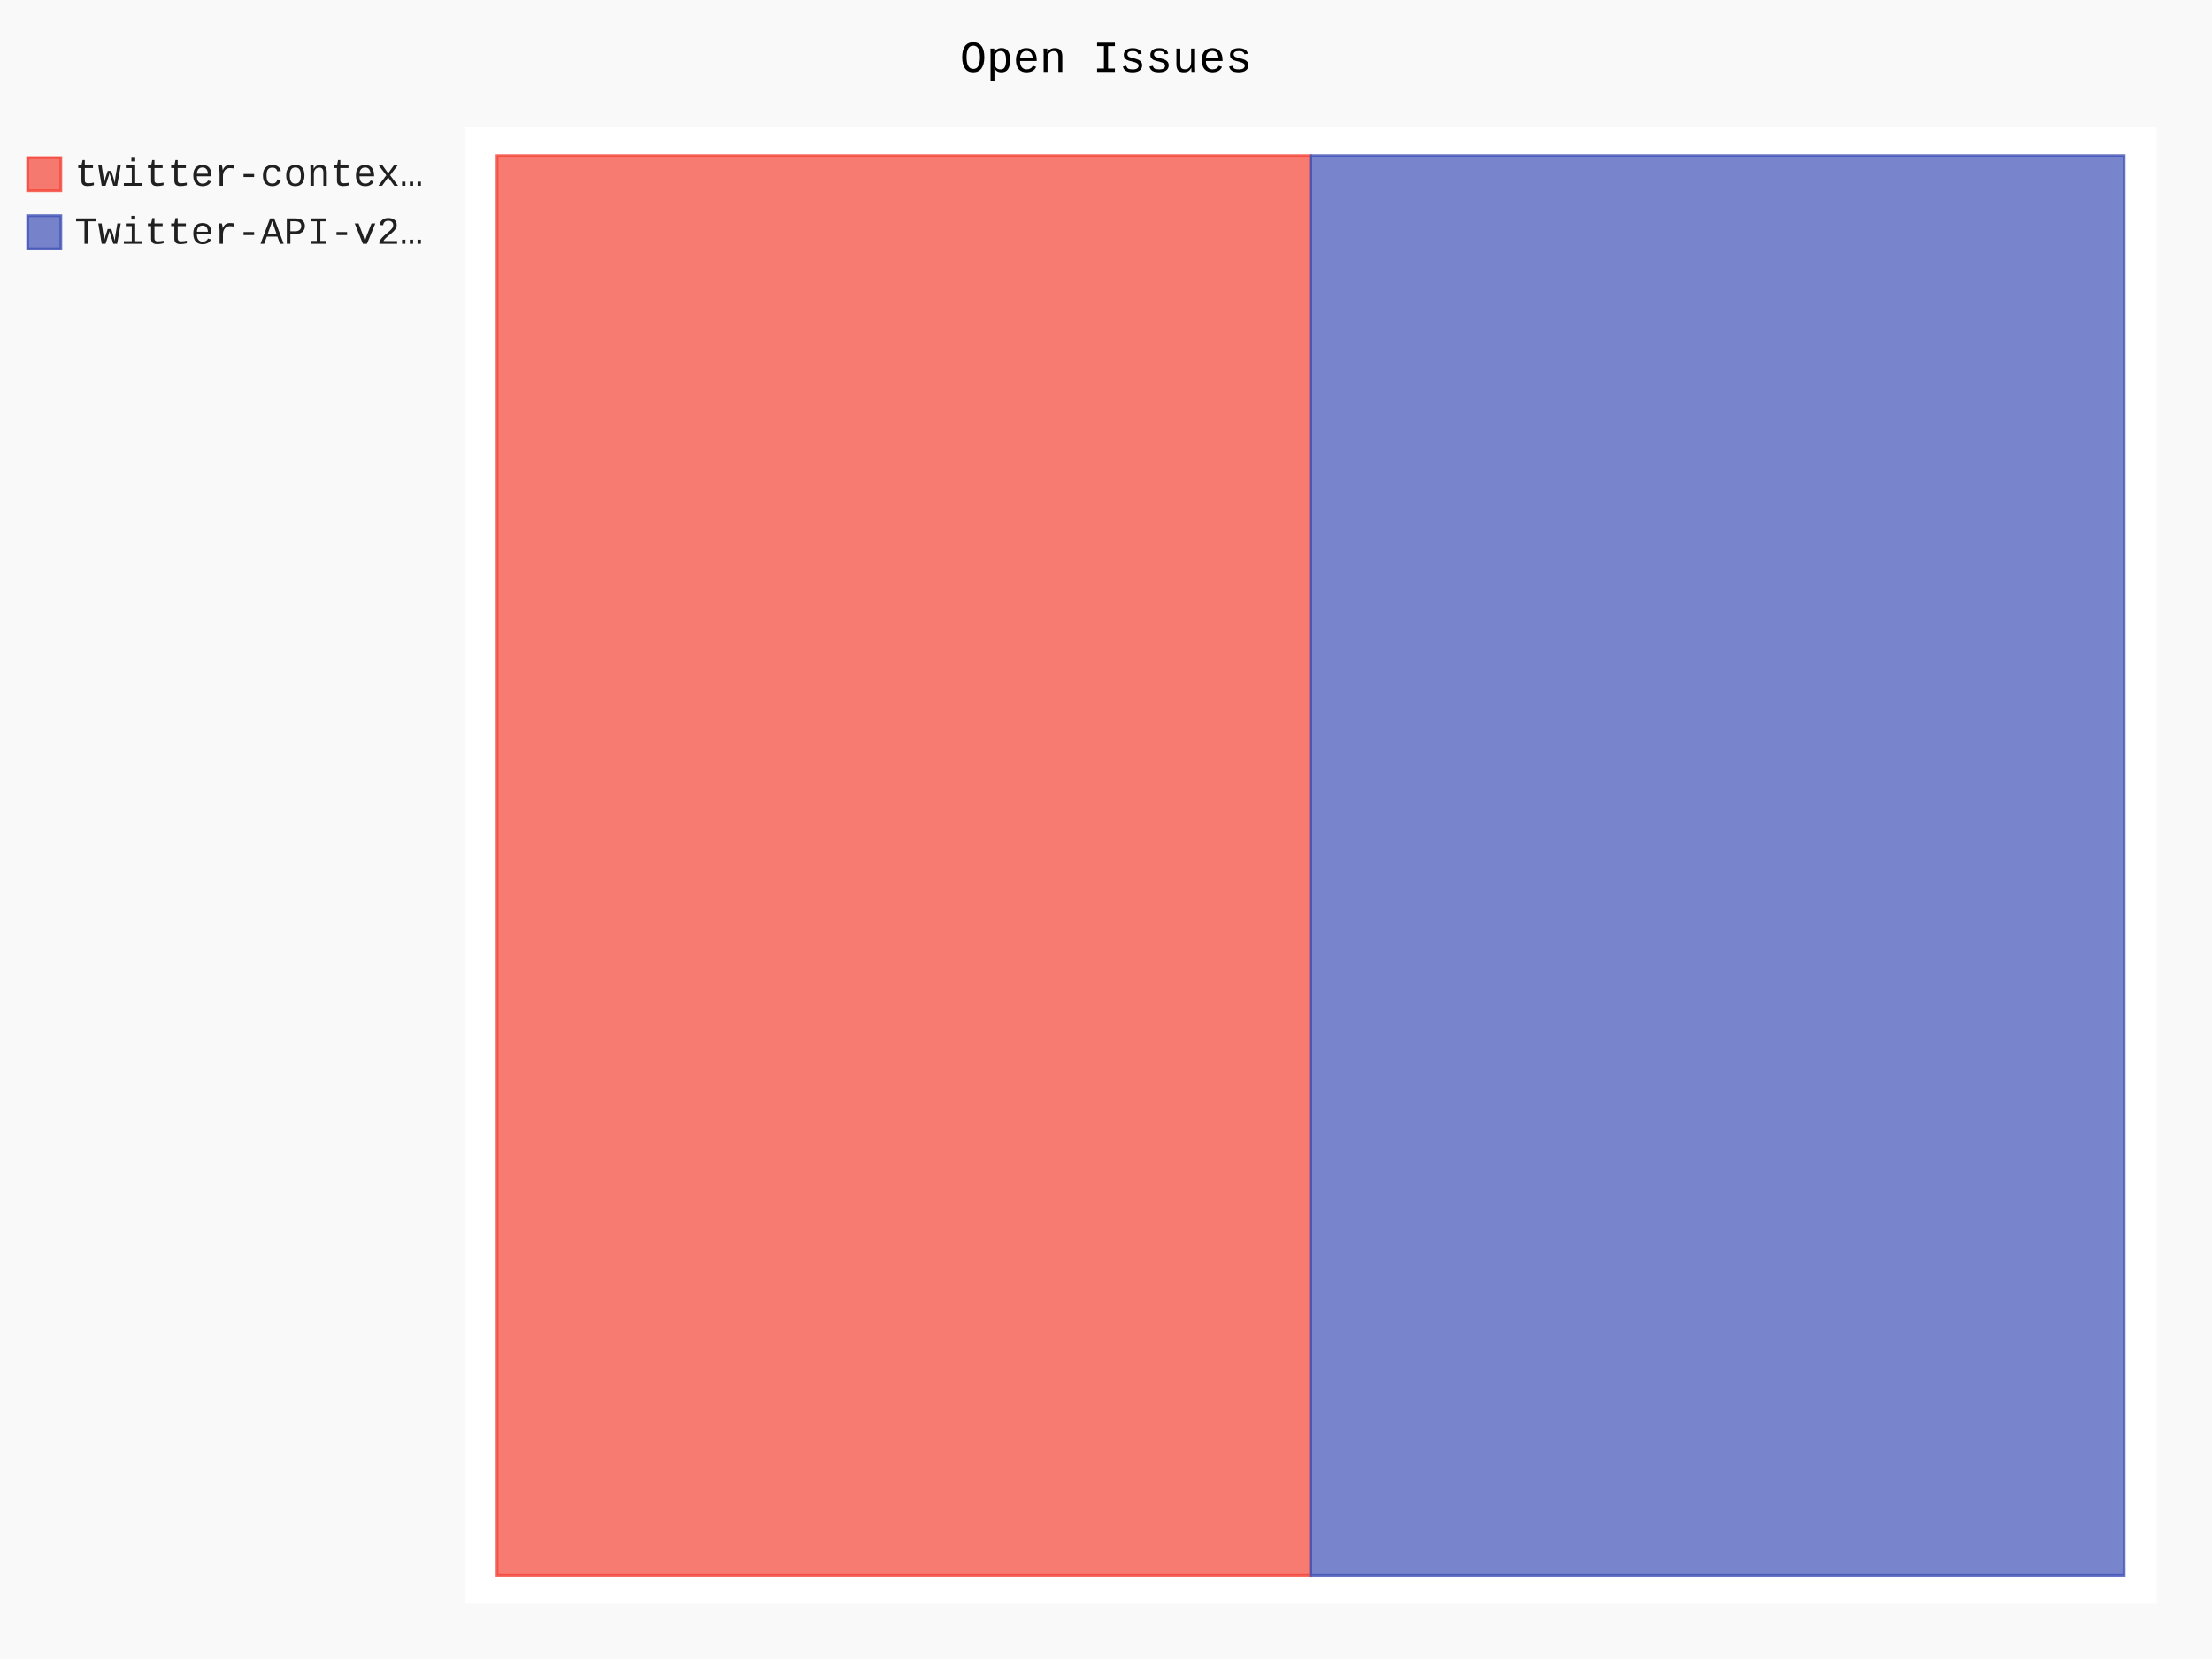
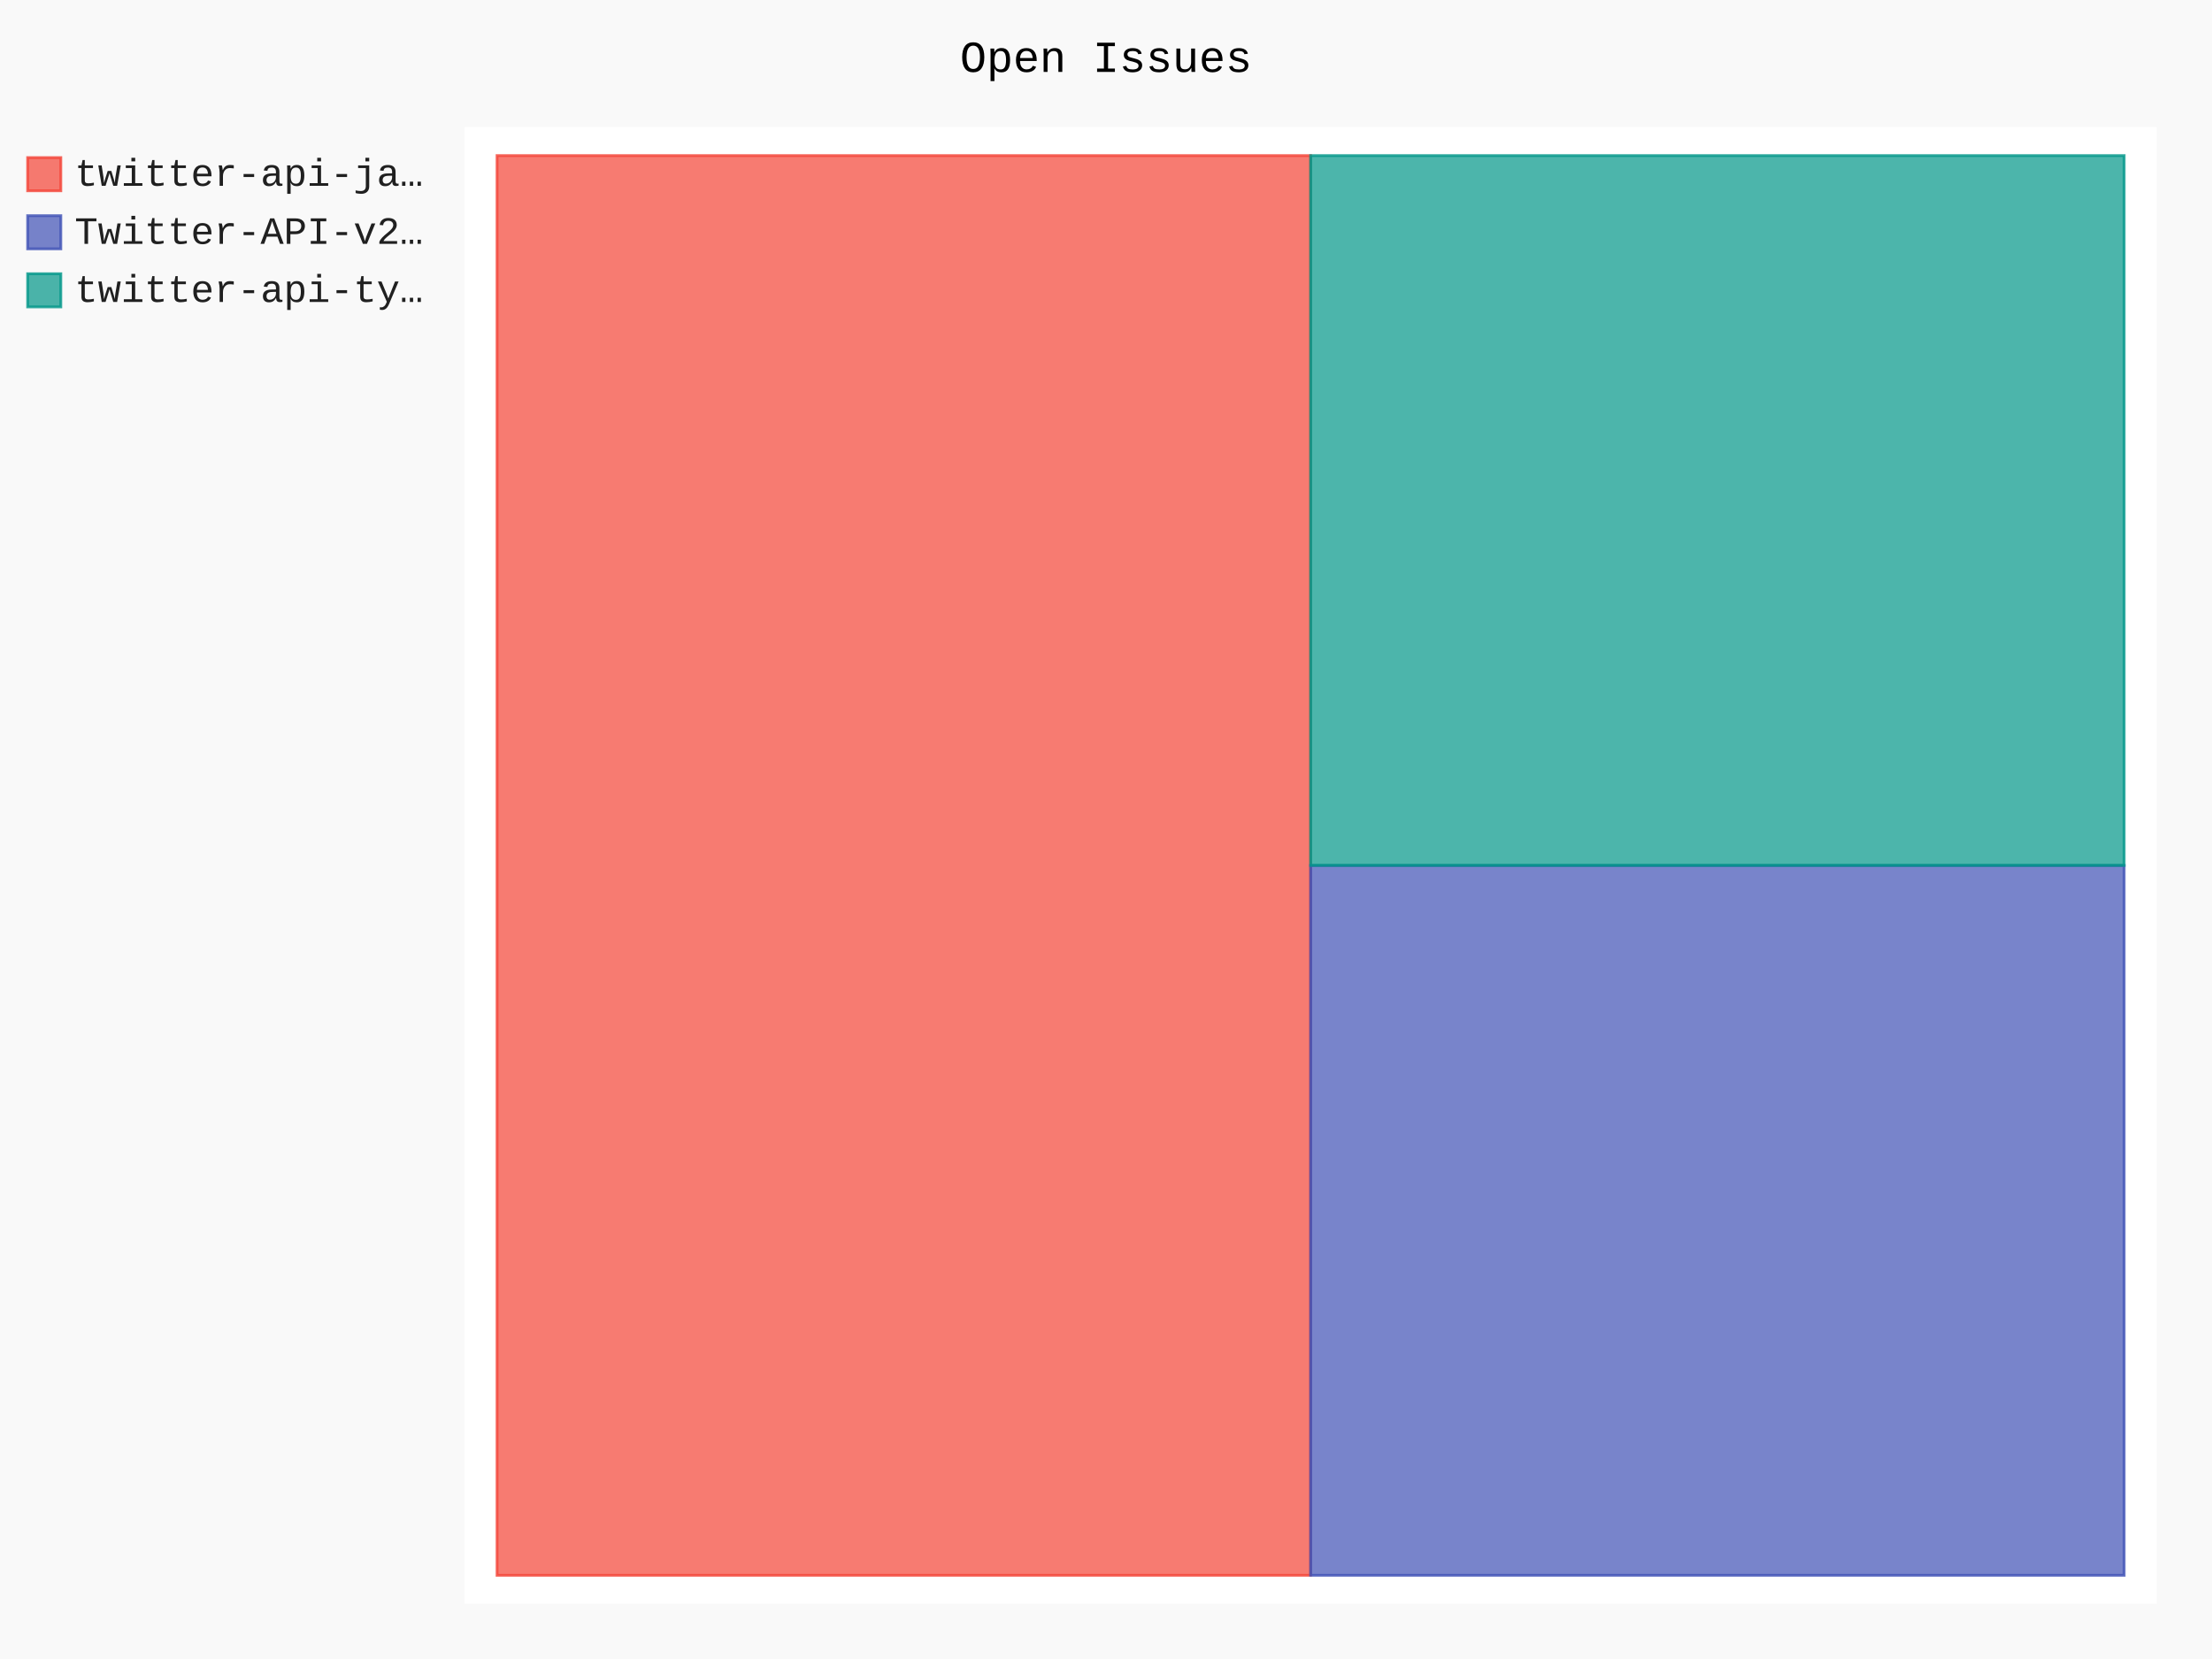
- <svg xmlns="http://www.w3.org/2000/svg" id="chart-da1b72cd-70ca-4eca-8c02-093b661faa44" class="pygal-chart" viewBox="0 0 800 600">
+ <svg xmlns="http://www.w3.org/2000/svg" id="chart-3932c677-995f-47e0-bd6a-95aaf36a7945" class="pygal-chart" viewBox="0 0 800 600">
  <defs>
-     <style type="text/css">#chart-da1b72cd-70ca-4eca-8c02-093b661faa44{-webkit-user-select:none;-webkit-font-smoothing:antialiased;font-family:Consolas,"Liberation Mono",Menlo,Courier,monospace}#chart-da1b72cd-70ca-4eca-8c02-093b661faa44 .title{font-family:Consolas,"Liberation Mono",Menlo,Courier,monospace;font-size:16px}#chart-da1b72cd-70ca-4eca-8c02-093b661faa44 .legends .legend text{font-family:Consolas,"Liberation Mono",Menlo,Courier,monospace;font-size:14px}#chart-da1b72cd-70ca-4eca-8c02-093b661faa44 .axis text{font-family:Consolas,"Liberation Mono",Menlo,Courier,monospace;font-size:10px}#chart-da1b72cd-70ca-4eca-8c02-093b661faa44 .axis text.major{font-family:Consolas,"Liberation Mono",Menlo,Courier,monospace;font-size:10px}#chart-da1b72cd-70ca-4eca-8c02-093b661faa44 .text-overlay text.value{font-family:Consolas,"Liberation Mono",Menlo,Courier,monospace;font-size:16px}#chart-da1b72cd-70ca-4eca-8c02-093b661faa44 .text-overlay text.label{font-family:Consolas,"Liberation Mono",Menlo,Courier,monospace;font-size:10px}#chart-da1b72cd-70ca-4eca-8c02-093b661faa44 .tooltip{font-family:Consolas,"Liberation Mono",Menlo,Courier,monospace;font-size:14px}#chart-da1b72cd-70ca-4eca-8c02-093b661faa44 text.no_data{font-family:Consolas,"Liberation Mono",Menlo,Courier,monospace;font-size:64px}
- #chart-da1b72cd-70ca-4eca-8c02-093b661faa44{background-color:rgba(249,249,249,1)}#chart-da1b72cd-70ca-4eca-8c02-093b661faa44 path,#chart-da1b72cd-70ca-4eca-8c02-093b661faa44 line,#chart-da1b72cd-70ca-4eca-8c02-093b661faa44 rect,#chart-da1b72cd-70ca-4eca-8c02-093b661faa44 circle{-webkit-transition:150ms;-moz-transition:150ms;transition:150ms}#chart-da1b72cd-70ca-4eca-8c02-093b661faa44 .graph &gt; .background{fill:rgba(249,249,249,1)}#chart-da1b72cd-70ca-4eca-8c02-093b661faa44 .plot &gt; .background{fill:rgba(255,255,255,1)}#chart-da1b72cd-70ca-4eca-8c02-093b661faa44 .graph{fill:rgba(0,0,0,.87)}#chart-da1b72cd-70ca-4eca-8c02-093b661faa44 text.no_data{fill:rgba(0,0,0,1)}#chart-da1b72cd-70ca-4eca-8c02-093b661faa44 .title{fill:rgba(0,0,0,1)}#chart-da1b72cd-70ca-4eca-8c02-093b661faa44 .legends .legend text{fill:rgba(0,0,0,.87)}#chart-da1b72cd-70ca-4eca-8c02-093b661faa44 .legends .legend:hover text{fill:rgba(0,0,0,1)}#chart-da1b72cd-70ca-4eca-8c02-093b661faa44 .axis .line{stroke:rgba(0,0,0,1)}#chart-da1b72cd-70ca-4eca-8c02-093b661faa44 .axis .guide.line{stroke:rgba(0,0,0,.54)}#chart-da1b72cd-70ca-4eca-8c02-093b661faa44 .axis .major.line{stroke:rgba(0,0,0,.87)}#chart-da1b72cd-70ca-4eca-8c02-093b661faa44 .axis text.major{fill:rgba(0,0,0,1)}#chart-da1b72cd-70ca-4eca-8c02-093b661faa44 .axis.y .guides:hover .guide.line,#chart-da1b72cd-70ca-4eca-8c02-093b661faa44 .line-graph .axis.x .guides:hover .guide.line,#chart-da1b72cd-70ca-4eca-8c02-093b661faa44 .stackedline-graph .axis.x .guides:hover .guide.line,#chart-da1b72cd-70ca-4eca-8c02-093b661faa44 .xy-graph .axis.x .guides:hover .guide.line{stroke:rgba(0,0,0,1)}#chart-da1b72cd-70ca-4eca-8c02-093b661faa44 .axis .guides:hover text{fill:rgba(0,0,0,1)}#chart-da1b72cd-70ca-4eca-8c02-093b661faa44 .reactive{fill-opacity:.7;stroke-opacity:.8;stroke-width:1}#chart-da1b72cd-70ca-4eca-8c02-093b661faa44 .ci{stroke:rgba(0,0,0,.87)}#chart-da1b72cd-70ca-4eca-8c02-093b661faa44 .reactive.active,#chart-da1b72cd-70ca-4eca-8c02-093b661faa44 .active .reactive{fill-opacity:.8;stroke-opacity:.9;stroke-width:4}#chart-da1b72cd-70ca-4eca-8c02-093b661faa44 .ci .reactive.active{stroke-width:1.5}#chart-da1b72cd-70ca-4eca-8c02-093b661faa44 .series text{fill:rgba(0,0,0,1)}#chart-da1b72cd-70ca-4eca-8c02-093b661faa44 .tooltip rect{fill:rgba(255,255,255,1);stroke:rgba(0,0,0,1);-webkit-transition:opacity 150ms;-moz-transition:opacity 150ms;transition:opacity 150ms}#chart-da1b72cd-70ca-4eca-8c02-093b661faa44 .tooltip .label{fill:rgba(0,0,0,.87)}#chart-da1b72cd-70ca-4eca-8c02-093b661faa44 .tooltip .label{fill:rgba(0,0,0,.87)}#chart-da1b72cd-70ca-4eca-8c02-093b661faa44 .tooltip .legend{font-size:.8em;fill:rgba(0,0,0,.54)}#chart-da1b72cd-70ca-4eca-8c02-093b661faa44 .tooltip .x_label{font-size:.6em;fill:rgba(0,0,0,1)}#chart-da1b72cd-70ca-4eca-8c02-093b661faa44 .tooltip .xlink{font-size:.5em;text-decoration:underline}#chart-da1b72cd-70ca-4eca-8c02-093b661faa44 .tooltip .value{font-size:1.5em}#chart-da1b72cd-70ca-4eca-8c02-093b661faa44 .bound{font-size:.5em}#chart-da1b72cd-70ca-4eca-8c02-093b661faa44 .max-value{font-size:.75em;fill:rgba(0,0,0,.54)}#chart-da1b72cd-70ca-4eca-8c02-093b661faa44 .map-element{fill:rgba(255,255,255,1);stroke:rgba(0,0,0,.54) !important}#chart-da1b72cd-70ca-4eca-8c02-093b661faa44 .map-element .reactive{fill-opacity:inherit;stroke-opacity:inherit}#chart-da1b72cd-70ca-4eca-8c02-093b661faa44 .color-0,#chart-da1b72cd-70ca-4eca-8c02-093b661faa44 .color-0 a:visited{stroke:#F44336;fill:#F44336}#chart-da1b72cd-70ca-4eca-8c02-093b661faa44 .color-1,#chart-da1b72cd-70ca-4eca-8c02-093b661faa44 .color-1 a:visited{stroke:#3F51B5;fill:#3F51B5}#chart-da1b72cd-70ca-4eca-8c02-093b661faa44 .text-overlay .color-0 text{fill:black}#chart-da1b72cd-70ca-4eca-8c02-093b661faa44 .text-overlay .color-1 text{fill:black}
- #chart-da1b72cd-70ca-4eca-8c02-093b661faa44 text.no_data{text-anchor:middle}#chart-da1b72cd-70ca-4eca-8c02-093b661faa44 .guide.line{fill:none}#chart-da1b72cd-70ca-4eca-8c02-093b661faa44 .centered{text-anchor:middle}#chart-da1b72cd-70ca-4eca-8c02-093b661faa44 .title{text-anchor:middle}#chart-da1b72cd-70ca-4eca-8c02-093b661faa44 .legends .legend text{fill-opacity:1}#chart-da1b72cd-70ca-4eca-8c02-093b661faa44 .axis.x text{text-anchor:middle}#chart-da1b72cd-70ca-4eca-8c02-093b661faa44 .axis.x:not(.web) text[transform]{text-anchor:start}#chart-da1b72cd-70ca-4eca-8c02-093b661faa44 .axis.x:not(.web) text[transform].backwards{text-anchor:end}#chart-da1b72cd-70ca-4eca-8c02-093b661faa44 .axis.y text{text-anchor:end}#chart-da1b72cd-70ca-4eca-8c02-093b661faa44 .axis.y text[transform].backwards{text-anchor:start}#chart-da1b72cd-70ca-4eca-8c02-093b661faa44 .axis.y2 text{text-anchor:start}#chart-da1b72cd-70ca-4eca-8c02-093b661faa44 .axis.y2 text[transform].backwards{text-anchor:end}#chart-da1b72cd-70ca-4eca-8c02-093b661faa44 .axis .guide.line{stroke-dasharray:4,4;stroke:black}#chart-da1b72cd-70ca-4eca-8c02-093b661faa44 .axis .major.guide.line{stroke-dasharray:6,6;stroke:black}#chart-da1b72cd-70ca-4eca-8c02-093b661faa44 .horizontal .axis.y .guide.line,#chart-da1b72cd-70ca-4eca-8c02-093b661faa44 .horizontal .axis.y2 .guide.line,#chart-da1b72cd-70ca-4eca-8c02-093b661faa44 .vertical .axis.x .guide.line{opacity:0}#chart-da1b72cd-70ca-4eca-8c02-093b661faa44 .horizontal .axis.always_show .guide.line,#chart-da1b72cd-70ca-4eca-8c02-093b661faa44 .vertical .axis.always_show .guide.line{opacity:1 !important}#chart-da1b72cd-70ca-4eca-8c02-093b661faa44 .axis.y .guides:hover .guide.line,#chart-da1b72cd-70ca-4eca-8c02-093b661faa44 .axis.y2 .guides:hover .guide.line,#chart-da1b72cd-70ca-4eca-8c02-093b661faa44 .axis.x .guides:hover .guide.line{opacity:1}#chart-da1b72cd-70ca-4eca-8c02-093b661faa44 .axis .guides:hover text{opacity:1}#chart-da1b72cd-70ca-4eca-8c02-093b661faa44 .nofill{fill:none}#chart-da1b72cd-70ca-4eca-8c02-093b661faa44 .subtle-fill{fill-opacity:.2}#chart-da1b72cd-70ca-4eca-8c02-093b661faa44 .dot{stroke-width:1px;fill-opacity:1;stroke-opacity:1}#chart-da1b72cd-70ca-4eca-8c02-093b661faa44 .dot.active{stroke-width:5px}#chart-da1b72cd-70ca-4eca-8c02-093b661faa44 .dot.negative{fill:transparent}#chart-da1b72cd-70ca-4eca-8c02-093b661faa44 text,#chart-da1b72cd-70ca-4eca-8c02-093b661faa44 tspan{stroke:none !important}#chart-da1b72cd-70ca-4eca-8c02-093b661faa44 .series text.active{opacity:1}#chart-da1b72cd-70ca-4eca-8c02-093b661faa44 .tooltip rect{fill-opacity:.95;stroke-width:.5}#chart-da1b72cd-70ca-4eca-8c02-093b661faa44 .tooltip text{fill-opacity:1}#chart-da1b72cd-70ca-4eca-8c02-093b661faa44 .showable{visibility:hidden}#chart-da1b72cd-70ca-4eca-8c02-093b661faa44 .showable.shown{visibility:visible}#chart-da1b72cd-70ca-4eca-8c02-093b661faa44 .gauge-background{fill:rgba(229,229,229,1);stroke:none}#chart-da1b72cd-70ca-4eca-8c02-093b661faa44 .bg-lines{stroke:rgba(249,249,249,1);stroke-width:2px}</style>
+     <style type="text/css">#chart-3932c677-995f-47e0-bd6a-95aaf36a7945{-webkit-user-select:none;-webkit-font-smoothing:antialiased;font-family:Consolas,"Liberation Mono",Menlo,Courier,monospace}#chart-3932c677-995f-47e0-bd6a-95aaf36a7945 .title{font-family:Consolas,"Liberation Mono",Menlo,Courier,monospace;font-size:16px}#chart-3932c677-995f-47e0-bd6a-95aaf36a7945 .legends .legend text{font-family:Consolas,"Liberation Mono",Menlo,Courier,monospace;font-size:14px}#chart-3932c677-995f-47e0-bd6a-95aaf36a7945 .axis text{font-family:Consolas,"Liberation Mono",Menlo,Courier,monospace;font-size:10px}#chart-3932c677-995f-47e0-bd6a-95aaf36a7945 .axis text.major{font-family:Consolas,"Liberation Mono",Menlo,Courier,monospace;font-size:10px}#chart-3932c677-995f-47e0-bd6a-95aaf36a7945 .text-overlay text.value{font-family:Consolas,"Liberation Mono",Menlo,Courier,monospace;font-size:16px}#chart-3932c677-995f-47e0-bd6a-95aaf36a7945 .text-overlay text.label{font-family:Consolas,"Liberation Mono",Menlo,Courier,monospace;font-size:10px}#chart-3932c677-995f-47e0-bd6a-95aaf36a7945 .tooltip{font-family:Consolas,"Liberation Mono",Menlo,Courier,monospace;font-size:14px}#chart-3932c677-995f-47e0-bd6a-95aaf36a7945 text.no_data{font-family:Consolas,"Liberation Mono",Menlo,Courier,monospace;font-size:64px}
+ #chart-3932c677-995f-47e0-bd6a-95aaf36a7945{background-color:rgba(249,249,249,1)}#chart-3932c677-995f-47e0-bd6a-95aaf36a7945 path,#chart-3932c677-995f-47e0-bd6a-95aaf36a7945 line,#chart-3932c677-995f-47e0-bd6a-95aaf36a7945 rect,#chart-3932c677-995f-47e0-bd6a-95aaf36a7945 circle{-webkit-transition:150ms;-moz-transition:150ms;transition:150ms}#chart-3932c677-995f-47e0-bd6a-95aaf36a7945 .graph &gt; .background{fill:rgba(249,249,249,1)}#chart-3932c677-995f-47e0-bd6a-95aaf36a7945 .plot &gt; .background{fill:rgba(255,255,255,1)}#chart-3932c677-995f-47e0-bd6a-95aaf36a7945 .graph{fill:rgba(0,0,0,.87)}#chart-3932c677-995f-47e0-bd6a-95aaf36a7945 text.no_data{fill:rgba(0,0,0,1)}#chart-3932c677-995f-47e0-bd6a-95aaf36a7945 .title{fill:rgba(0,0,0,1)}#chart-3932c677-995f-47e0-bd6a-95aaf36a7945 .legends .legend text{fill:rgba(0,0,0,.87)}#chart-3932c677-995f-47e0-bd6a-95aaf36a7945 .legends .legend:hover text{fill:rgba(0,0,0,1)}#chart-3932c677-995f-47e0-bd6a-95aaf36a7945 .axis .line{stroke:rgba(0,0,0,1)}#chart-3932c677-995f-47e0-bd6a-95aaf36a7945 .axis .guide.line{stroke:rgba(0,0,0,.54)}#chart-3932c677-995f-47e0-bd6a-95aaf36a7945 .axis .major.line{stroke:rgba(0,0,0,.87)}#chart-3932c677-995f-47e0-bd6a-95aaf36a7945 .axis text.major{fill:rgba(0,0,0,1)}#chart-3932c677-995f-47e0-bd6a-95aaf36a7945 .axis.y .guides:hover .guide.line,#chart-3932c677-995f-47e0-bd6a-95aaf36a7945 .line-graph .axis.x .guides:hover .guide.line,#chart-3932c677-995f-47e0-bd6a-95aaf36a7945 .stackedline-graph .axis.x .guides:hover .guide.line,#chart-3932c677-995f-47e0-bd6a-95aaf36a7945 .xy-graph .axis.x .guides:hover .guide.line{stroke:rgba(0,0,0,1)}#chart-3932c677-995f-47e0-bd6a-95aaf36a7945 .axis .guides:hover text{fill:rgba(0,0,0,1)}#chart-3932c677-995f-47e0-bd6a-95aaf36a7945 .reactive{fill-opacity:.7;stroke-opacity:.8;stroke-width:1}#chart-3932c677-995f-47e0-bd6a-95aaf36a7945 .ci{stroke:rgba(0,0,0,.87)}#chart-3932c677-995f-47e0-bd6a-95aaf36a7945 .reactive.active,#chart-3932c677-995f-47e0-bd6a-95aaf36a7945 .active .reactive{fill-opacity:.8;stroke-opacity:.9;stroke-width:4}#chart-3932c677-995f-47e0-bd6a-95aaf36a7945 .ci .reactive.active{stroke-width:1.5}#chart-3932c677-995f-47e0-bd6a-95aaf36a7945 .series text{fill:rgba(0,0,0,1)}#chart-3932c677-995f-47e0-bd6a-95aaf36a7945 .tooltip rect{fill:rgba(255,255,255,1);stroke:rgba(0,0,0,1);-webkit-transition:opacity 150ms;-moz-transition:opacity 150ms;transition:opacity 150ms}#chart-3932c677-995f-47e0-bd6a-95aaf36a7945 .tooltip .label{fill:rgba(0,0,0,.87)}#chart-3932c677-995f-47e0-bd6a-95aaf36a7945 .tooltip .label{fill:rgba(0,0,0,.87)}#chart-3932c677-995f-47e0-bd6a-95aaf36a7945 .tooltip .legend{font-size:.8em;fill:rgba(0,0,0,.54)}#chart-3932c677-995f-47e0-bd6a-95aaf36a7945 .tooltip .x_label{font-size:.6em;fill:rgba(0,0,0,1)}#chart-3932c677-995f-47e0-bd6a-95aaf36a7945 .tooltip .xlink{font-size:.5em;text-decoration:underline}#chart-3932c677-995f-47e0-bd6a-95aaf36a7945 .tooltip .value{font-size:1.5em}#chart-3932c677-995f-47e0-bd6a-95aaf36a7945 .bound{font-size:.5em}#chart-3932c677-995f-47e0-bd6a-95aaf36a7945 .max-value{font-size:.75em;fill:rgba(0,0,0,.54)}#chart-3932c677-995f-47e0-bd6a-95aaf36a7945 .map-element{fill:rgba(255,255,255,1);stroke:rgba(0,0,0,.54) !important}#chart-3932c677-995f-47e0-bd6a-95aaf36a7945 .map-element .reactive{fill-opacity:inherit;stroke-opacity:inherit}#chart-3932c677-995f-47e0-bd6a-95aaf36a7945 .color-0,#chart-3932c677-995f-47e0-bd6a-95aaf36a7945 .color-0 a:visited{stroke:#F44336;fill:#F44336}#chart-3932c677-995f-47e0-bd6a-95aaf36a7945 .color-1,#chart-3932c677-995f-47e0-bd6a-95aaf36a7945 .color-1 a:visited{stroke:#3F51B5;fill:#3F51B5}#chart-3932c677-995f-47e0-bd6a-95aaf36a7945 .color-2,#chart-3932c677-995f-47e0-bd6a-95aaf36a7945 .color-2 a:visited{stroke:#009688;fill:#009688}#chart-3932c677-995f-47e0-bd6a-95aaf36a7945 .text-overlay .color-0 text{fill:black}#chart-3932c677-995f-47e0-bd6a-95aaf36a7945 .text-overlay .color-1 text{fill:black}#chart-3932c677-995f-47e0-bd6a-95aaf36a7945 .text-overlay .color-2 text{fill:black}
+ #chart-3932c677-995f-47e0-bd6a-95aaf36a7945 text.no_data{text-anchor:middle}#chart-3932c677-995f-47e0-bd6a-95aaf36a7945 .guide.line{fill:none}#chart-3932c677-995f-47e0-bd6a-95aaf36a7945 .centered{text-anchor:middle}#chart-3932c677-995f-47e0-bd6a-95aaf36a7945 .title{text-anchor:middle}#chart-3932c677-995f-47e0-bd6a-95aaf36a7945 .legends .legend text{fill-opacity:1}#chart-3932c677-995f-47e0-bd6a-95aaf36a7945 .axis.x text{text-anchor:middle}#chart-3932c677-995f-47e0-bd6a-95aaf36a7945 .axis.x:not(.web) text[transform]{text-anchor:start}#chart-3932c677-995f-47e0-bd6a-95aaf36a7945 .axis.x:not(.web) text[transform].backwards{text-anchor:end}#chart-3932c677-995f-47e0-bd6a-95aaf36a7945 .axis.y text{text-anchor:end}#chart-3932c677-995f-47e0-bd6a-95aaf36a7945 .axis.y text[transform].backwards{text-anchor:start}#chart-3932c677-995f-47e0-bd6a-95aaf36a7945 .axis.y2 text{text-anchor:start}#chart-3932c677-995f-47e0-bd6a-95aaf36a7945 .axis.y2 text[transform].backwards{text-anchor:end}#chart-3932c677-995f-47e0-bd6a-95aaf36a7945 .axis .guide.line{stroke-dasharray:4,4;stroke:black}#chart-3932c677-995f-47e0-bd6a-95aaf36a7945 .axis .major.guide.line{stroke-dasharray:6,6;stroke:black}#chart-3932c677-995f-47e0-bd6a-95aaf36a7945 .horizontal .axis.y .guide.line,#chart-3932c677-995f-47e0-bd6a-95aaf36a7945 .horizontal .axis.y2 .guide.line,#chart-3932c677-995f-47e0-bd6a-95aaf36a7945 .vertical .axis.x .guide.line{opacity:0}#chart-3932c677-995f-47e0-bd6a-95aaf36a7945 .horizontal .axis.always_show .guide.line,#chart-3932c677-995f-47e0-bd6a-95aaf36a7945 .vertical .axis.always_show .guide.line{opacity:1 !important}#chart-3932c677-995f-47e0-bd6a-95aaf36a7945 .axis.y .guides:hover .guide.line,#chart-3932c677-995f-47e0-bd6a-95aaf36a7945 .axis.y2 .guides:hover .guide.line,#chart-3932c677-995f-47e0-bd6a-95aaf36a7945 .axis.x .guides:hover .guide.line{opacity:1}#chart-3932c677-995f-47e0-bd6a-95aaf36a7945 .axis .guides:hover text{opacity:1}#chart-3932c677-995f-47e0-bd6a-95aaf36a7945 .nofill{fill:none}#chart-3932c677-995f-47e0-bd6a-95aaf36a7945 .subtle-fill{fill-opacity:.2}#chart-3932c677-995f-47e0-bd6a-95aaf36a7945 .dot{stroke-width:1px;fill-opacity:1;stroke-opacity:1}#chart-3932c677-995f-47e0-bd6a-95aaf36a7945 .dot.active{stroke-width:5px}#chart-3932c677-995f-47e0-bd6a-95aaf36a7945 .dot.negative{fill:transparent}#chart-3932c677-995f-47e0-bd6a-95aaf36a7945 text,#chart-3932c677-995f-47e0-bd6a-95aaf36a7945 tspan{stroke:none !important}#chart-3932c677-995f-47e0-bd6a-95aaf36a7945 .series text.active{opacity:1}#chart-3932c677-995f-47e0-bd6a-95aaf36a7945 .tooltip rect{fill-opacity:.95;stroke-width:.5}#chart-3932c677-995f-47e0-bd6a-95aaf36a7945 .tooltip text{fill-opacity:1}#chart-3932c677-995f-47e0-bd6a-95aaf36a7945 .showable{visibility:hidden}#chart-3932c677-995f-47e0-bd6a-95aaf36a7945 .showable.shown{visibility:visible}#chart-3932c677-995f-47e0-bd6a-95aaf36a7945 .gauge-background{fill:rgba(229,229,229,1);stroke:none}#chart-3932c677-995f-47e0-bd6a-95aaf36a7945 .bg-lines{stroke:rgba(249,249,249,1);stroke-width:2px}</style>
  </defs>
  <g class="graph treemap-graph vertical">
    <rect x="0" y="0" width="800" height="600" class="background" />
    <g transform="translate(168, 46)" class="plot">
      <rect x="0" y="0" width="612.0" height="534" class="background" />
      <g class="series serie-0 color-0">
        <g class="rects">
          <g class="rect">
            <rect x="11.769" y="10.269" width="294.231" height="513.462" class="rect reactive tooltip-trigger" />
          </g>
        </g>
      </g>
      <g class="series serie-1 color-1">
        <g class="rects">
          <g class="rect">
-             <rect x="306.0" y="10.269" width="294.231" height="513.462" class="rect reactive tooltip-trigger" />
+             <rect x="306" y="267.0" width="294.231" height="256.731" class="rect reactive tooltip-trigger" />
+           </g>
+         </g>
+       </g>
+       <g class="series serie-2 color-2">
+         <g class="rects">
+           <g class="rect">
+             <rect x="306" y="10.269" width="294.231" height="256.731" class="rect reactive tooltip-trigger" />
          </g>
        </g>
      </g>
    </g>
    <g class="titles">
      <text x="400.0" y="26" class="title plot_title">Open Issues</text>
    </g>
    <g transform="translate(168, 46)" class="plot overlay">
      <g class="series serie-0 color-0" />
      <g class="series serie-1 color-1" />
+       <g class="series serie-2 color-2" />
    </g>
    <g transform="translate(168, 46)" class="plot text-overlay">
      <g class="series serie-0 color-0" />
      <g class="series serie-1 color-1" />
+       <g class="series serie-2 color-2" />
    </g>
    <g transform="translate(168, 46)" class="plot tooltip-overlay">
      <g transform="translate(0 0)" style="opacity: 0" class="tooltip">
        <rect rx="0" ry="0" width="0" height="0" class="tooltip-box" />
        <g class="text" />
      </g>
    </g>
    <g transform="translate(10, 56)" class="legends">
      <g id="activate-serie-0" class="legend reactive activate-serie">
        <rect x="0.0" y="1.0" width="12" height="12" class="color-0 reactive" />
-         <text x="17.0" y="11.2">twitter-contex…</text>
+         <text x="17.0" y="11.2">twitter-api-ja…</text>
      </g>
      <g id="activate-serie-1" class="legend reactive activate-serie">
        <rect x="0.0" y="22.0" width="12" height="12" class="color-1 reactive" />
        <text x="17.0" y="32.2">Twitter-API-v2…</text>
      </g>
+       <g id="activate-serie-2" class="legend reactive activate-serie">
+         <rect x="0.0" y="43.0" width="12" height="12" class="color-2 reactive" />
+         <text x="17.0" y="53.2">twitter-api-ty…</text>
+       </g>
    </g>
    <g transform="translate(790, 56)" class="legends" />
  </g>
</svg>
